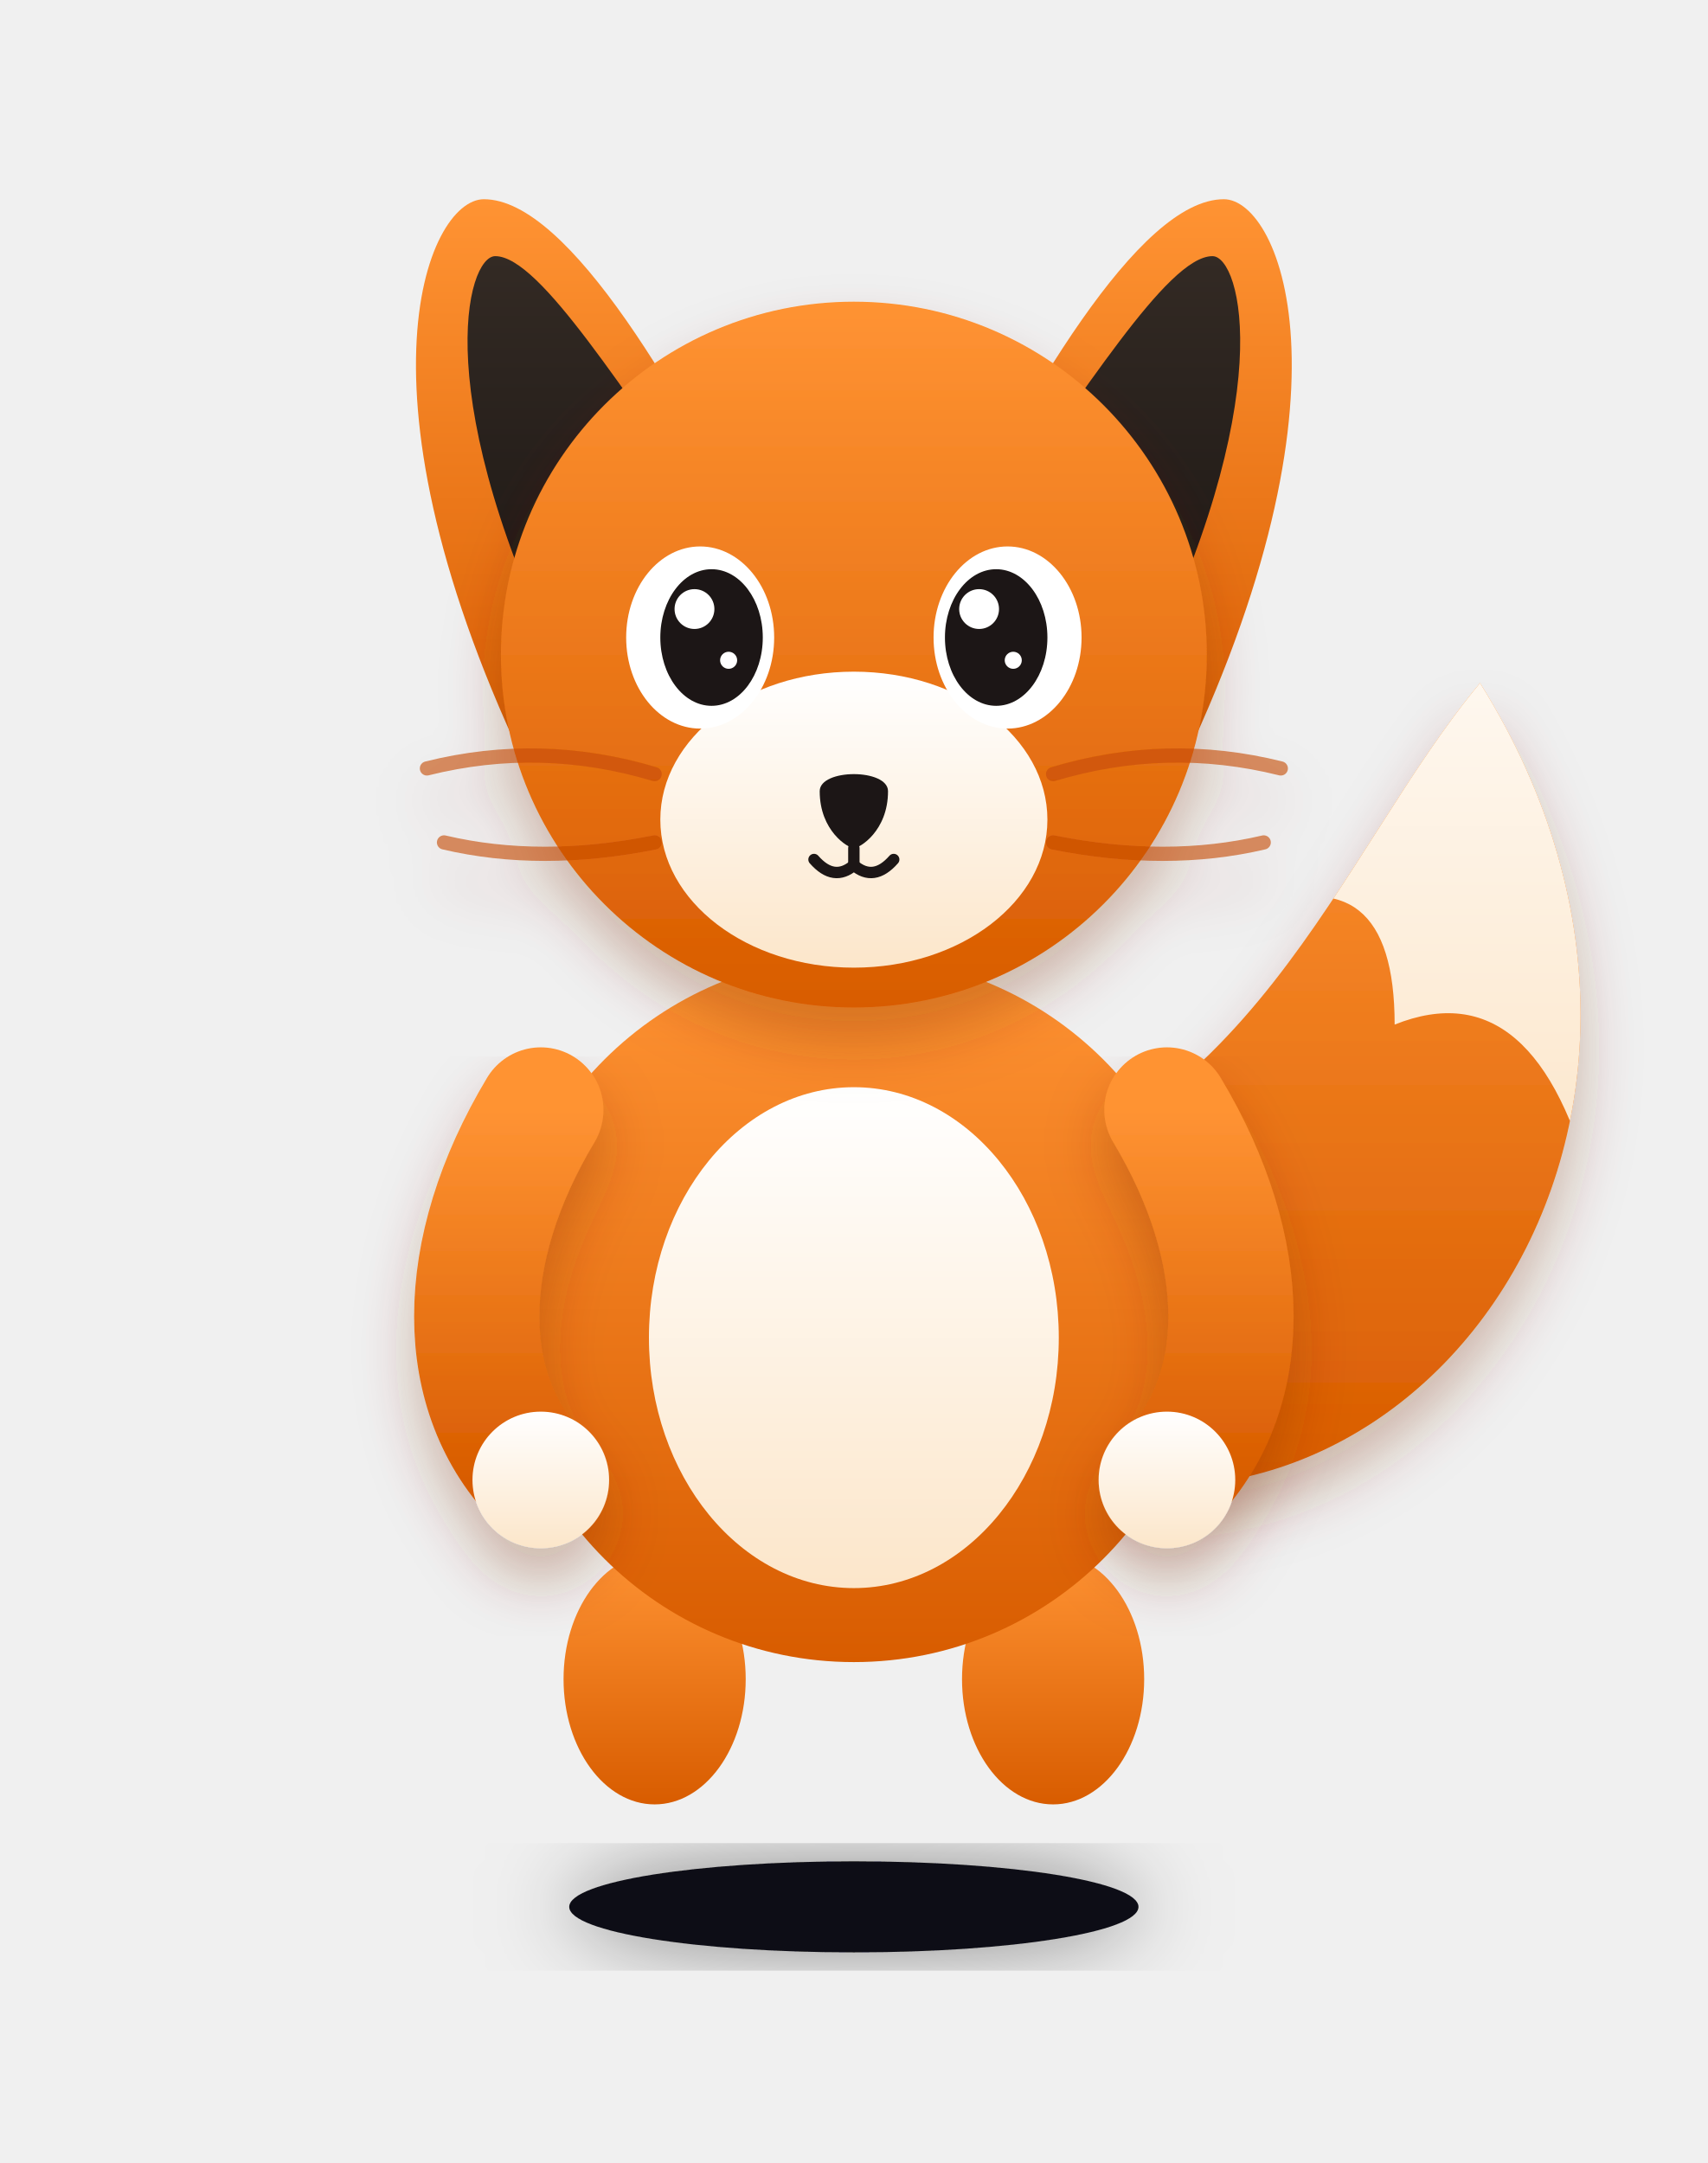
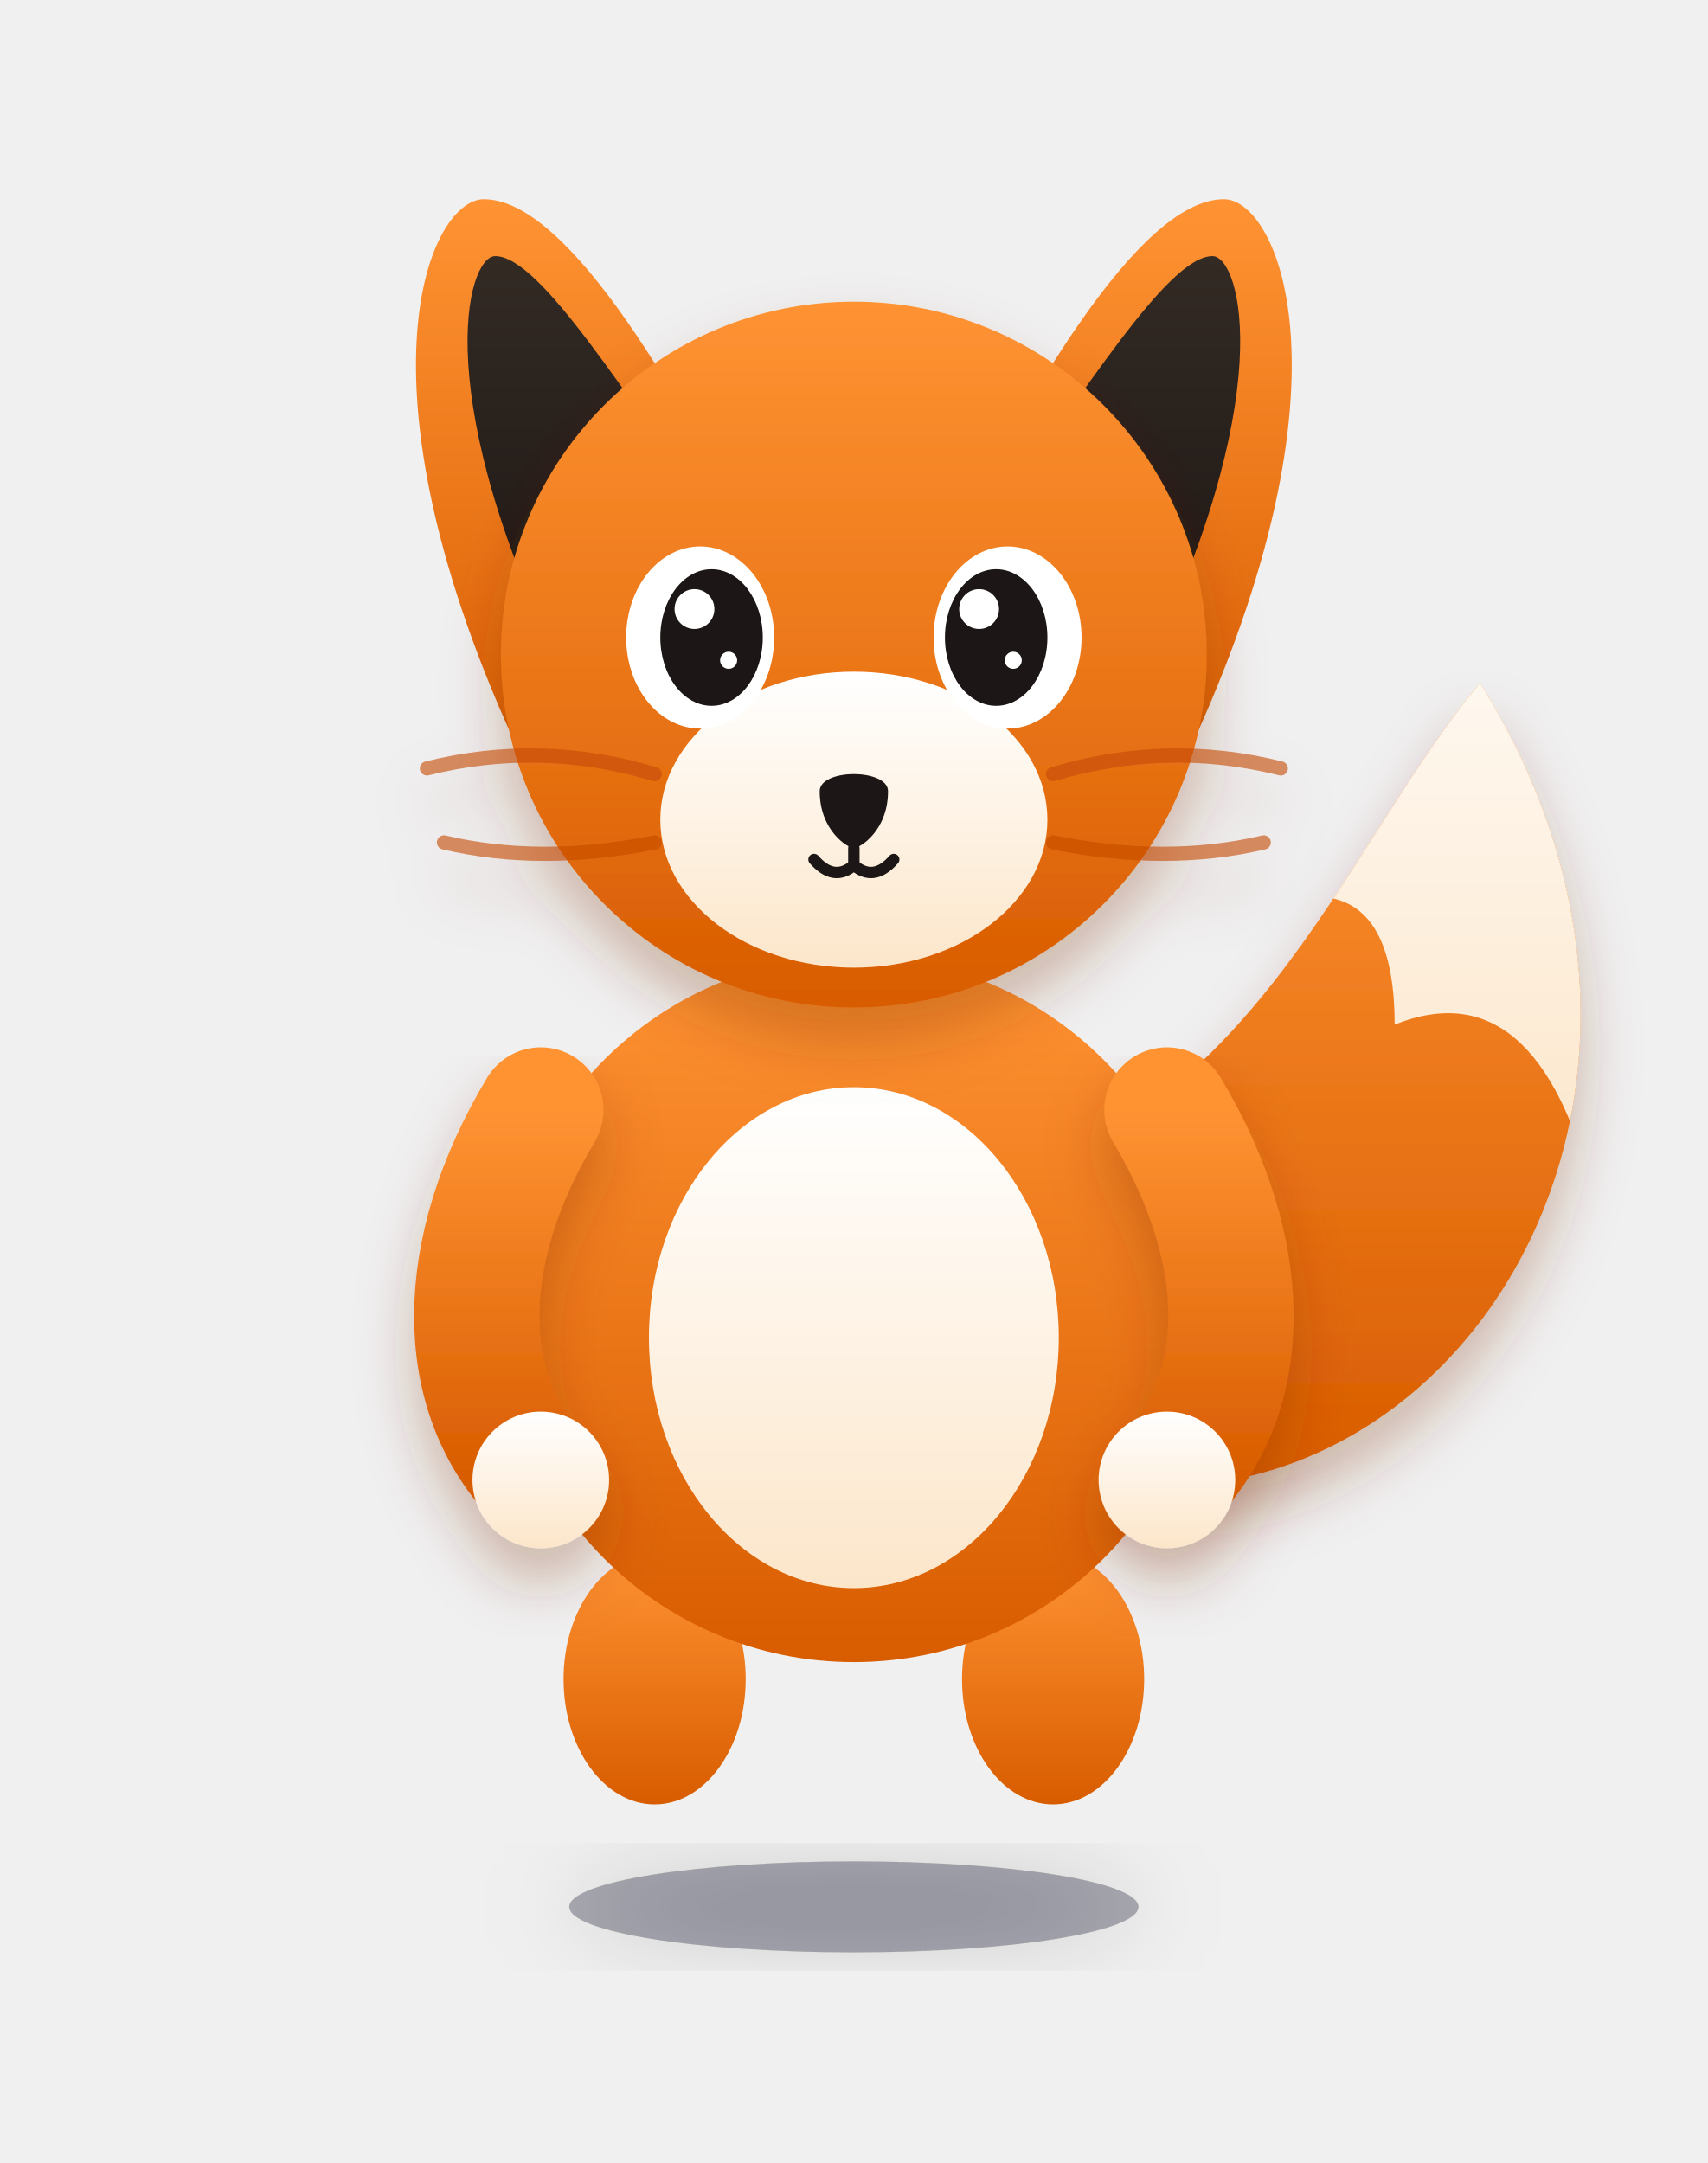
<svg xmlns="http://www.w3.org/2000/svg" viewBox="0 0 300 380" width="180" height="228" role="img">
  <defs>
    <linearGradient id="furGrad-adult-healthy" x1="0%" y1="0%" x2="0%" y2="100%">
      <stop offset="0%" stop-color="#FF9333" />
      <stop offset="100%" stop-color="#D85C00" />
    </linearGradient>
    <linearGradient id="bellyGrad-adult-healthy" x1="0%" y1="0%" x2="0%" y2="100%">
      <stop offset="0%" stop-color="#FFFFFF" />
      <stop offset="100%" stop-color="#FCE6CA" />
    </linearGradient>
    <linearGradient id="earDark-adult-healthy" x1="0%" y1="0%" x2="0%" y2="100%">
      <stop offset="0%" stop-color="#332A24" />
      <stop offset="100%" stop-color="#1A1512" />
    </linearGradient>
    <filter id="softShadow-adult-healthy" x="-20%" y="-20%" width="140%" height="140%">
      <feDropShadow dx="0" dy="6" stdDeviation="5" flood-color="#7A2D00" flood-opacity="0.3" />
    </filter>
    <filter id="groundShadow-adult-healthy" x="-20%" y="-20%" width="140%" height="140%">
      <feDropShadow dx="0" dy="0" stdDeviation="8" flood-color="#000000" flood-opacity="0.5" />
    </filter>
    <path id="tailShapeAdult-adult-healthy" d="M 175 255 C 245 285, 310 200, 260 120 C 235 150, 220 200, 165 210 Z" />
    <clipPath id="tailClipAdult-adult-healthy">
      <use href="#tailShapeAdult-adult-healthy" />
    </clipPath>
  </defs>
-   <ellipse cx="150" cy="335" rx="50" ry="8" fill="#111115" filter="url(#groundShadow-adult-healthy)" />
+   <ellipse cx="150" cy="335" rx="50" ry="8" fill="#111115" fill-opacity="0.3" filter="url(#groundShadow-adult-healthy)" />
  <g filter="url(#softShadow-adult-healthy)">
    <use href="#tailShapeAdult-adult-healthy" fill="url(#furGrad-adult-healthy)" />
    <path d="M 205 120 Q 225 135 220 160 Q 245 150 245 180 Q 270 170 280 210 L 330 210 L 330 80 L 205 80 Z" fill="url(#bellyGrad-adult-healthy)" clip-path="url(#tailClipAdult-adult-healthy)" />
  </g>
  <g>
    <path d="M 95 140 C 60 70, 75 35, 85 35 C 100 35, 120 70, 135 100 Z" fill="url(#furGrad-adult-healthy)" />
    <path d="M 100 120 C 75 70, 82 45, 87 45 C 95 45, 110 70, 125 90 Z" fill="url(#earDark-adult-healthy)" />
    <path d="M 205 140 C 240 70, 225 35, 215 35 C 200 35, 180 70, 165 100 Z" fill="url(#furGrad-adult-healthy)" />
    <path d="M 200 120 C 225 70, 218 45, 213 45 C 205 45, 190 70, 175 90 Z" fill="url(#earDark-adult-healthy)" />
  </g>
  <g>
    <ellipse cx="115" cy="295" rx="16" ry="22" fill="url(#furGrad-adult-healthy)" />
    <ellipse cx="185" cy="295" rx="16" ry="22" fill="url(#furGrad-adult-healthy)" />
  </g>
  <g>
    <circle cx="150" cy="230" r="62" fill="url(#furGrad-adult-healthy)" />
    <ellipse cx="150" cy="235" rx="36" ry="44" fill="url(#bellyGrad-adult-healthy)" />
  </g>
  <g filter="url(#softShadow-adult-healthy)">
    <path d="M 95 195 C 80 220, 80 245, 95 260" fill="none" stroke="url(#furGrad-adult-healthy)" stroke-width="22" stroke-linecap="round" />
    <circle cx="95" cy="260" r="12" fill="url(#bellyGrad-adult-healthy)" />
    <path d="M 205 195 C 220 220, 220 245, 205 260" fill="none" stroke="url(#furGrad-adult-healthy)" stroke-width="22" stroke-linecap="round" />
    <circle cx="205" cy="260" r="12" fill="url(#bellyGrad-adult-healthy)" />
  </g>
  <g filter="url(#softShadow-adult-healthy)">
    <circle cx="150" cy="115" r="62" fill="url(#furGrad-adult-healthy)" />
    <path d="M 115 136 Q 95 130 75 135" fill="none" stroke="#C44A00" stroke-width="2.5" stroke-linecap="round" opacity="0.6" />
    <path d="M 115 148 Q 95 152 78 148" fill="none" stroke="#C44A00" stroke-width="2.5" stroke-linecap="round" opacity="0.6" />
    <path d="M 185 136 Q 205 130 225 135" fill="none" stroke="#C44A00" stroke-width="2.5" stroke-linecap="round" opacity="0.6" />
    <path d="M 185 148 Q 205 152 222 148" fill="none" stroke="#C44A00" stroke-width="2.5" stroke-linecap="round" opacity="0.6" />
    <ellipse cx="150" cy="144" rx="34" ry="26" fill="url(#bellyGrad-adult-healthy)" />
    <path d="M 144 139 C 144 135, 156 135, 156 139 C 156 146, 151 149, 150 149 C 149 149, 144 146, 144 139 Z" fill="#1A1512" />
    <path d="M 150 149 L 150 152" fill="none" stroke="#1A1512" stroke-width="2" stroke-linecap="round" />
    <path d="M 143 151 Q 146.5 155 150 152 Q 153.5 155 157 151" fill="none" stroke="#1A1512" stroke-width="2" stroke-linecap="round" />
    <g>
      <ellipse cx="123" cy="112" rx="13" ry="16" fill="#FFFFFF" />
      <ellipse cx="125" cy="112" rx="9" ry="12" fill="#1A1512" />
      <circle cx="122" cy="107" r="3.5" fill="#FFFFFF" />
      <circle cx="128" cy="116" r="1.5" fill="#FFFFFF" />
      <ellipse cx="177" cy="112" rx="13" ry="16" fill="#FFFFFF" />
      <ellipse cx="175" cy="112" rx="9" ry="12" fill="#1A1512" />
      <circle cx="172" cy="107" r="3.5" fill="#FFFFFF" />
      <circle cx="178" cy="116" r="1.5" fill="#FFFFFF" />
    </g>
  </g>
</svg>
